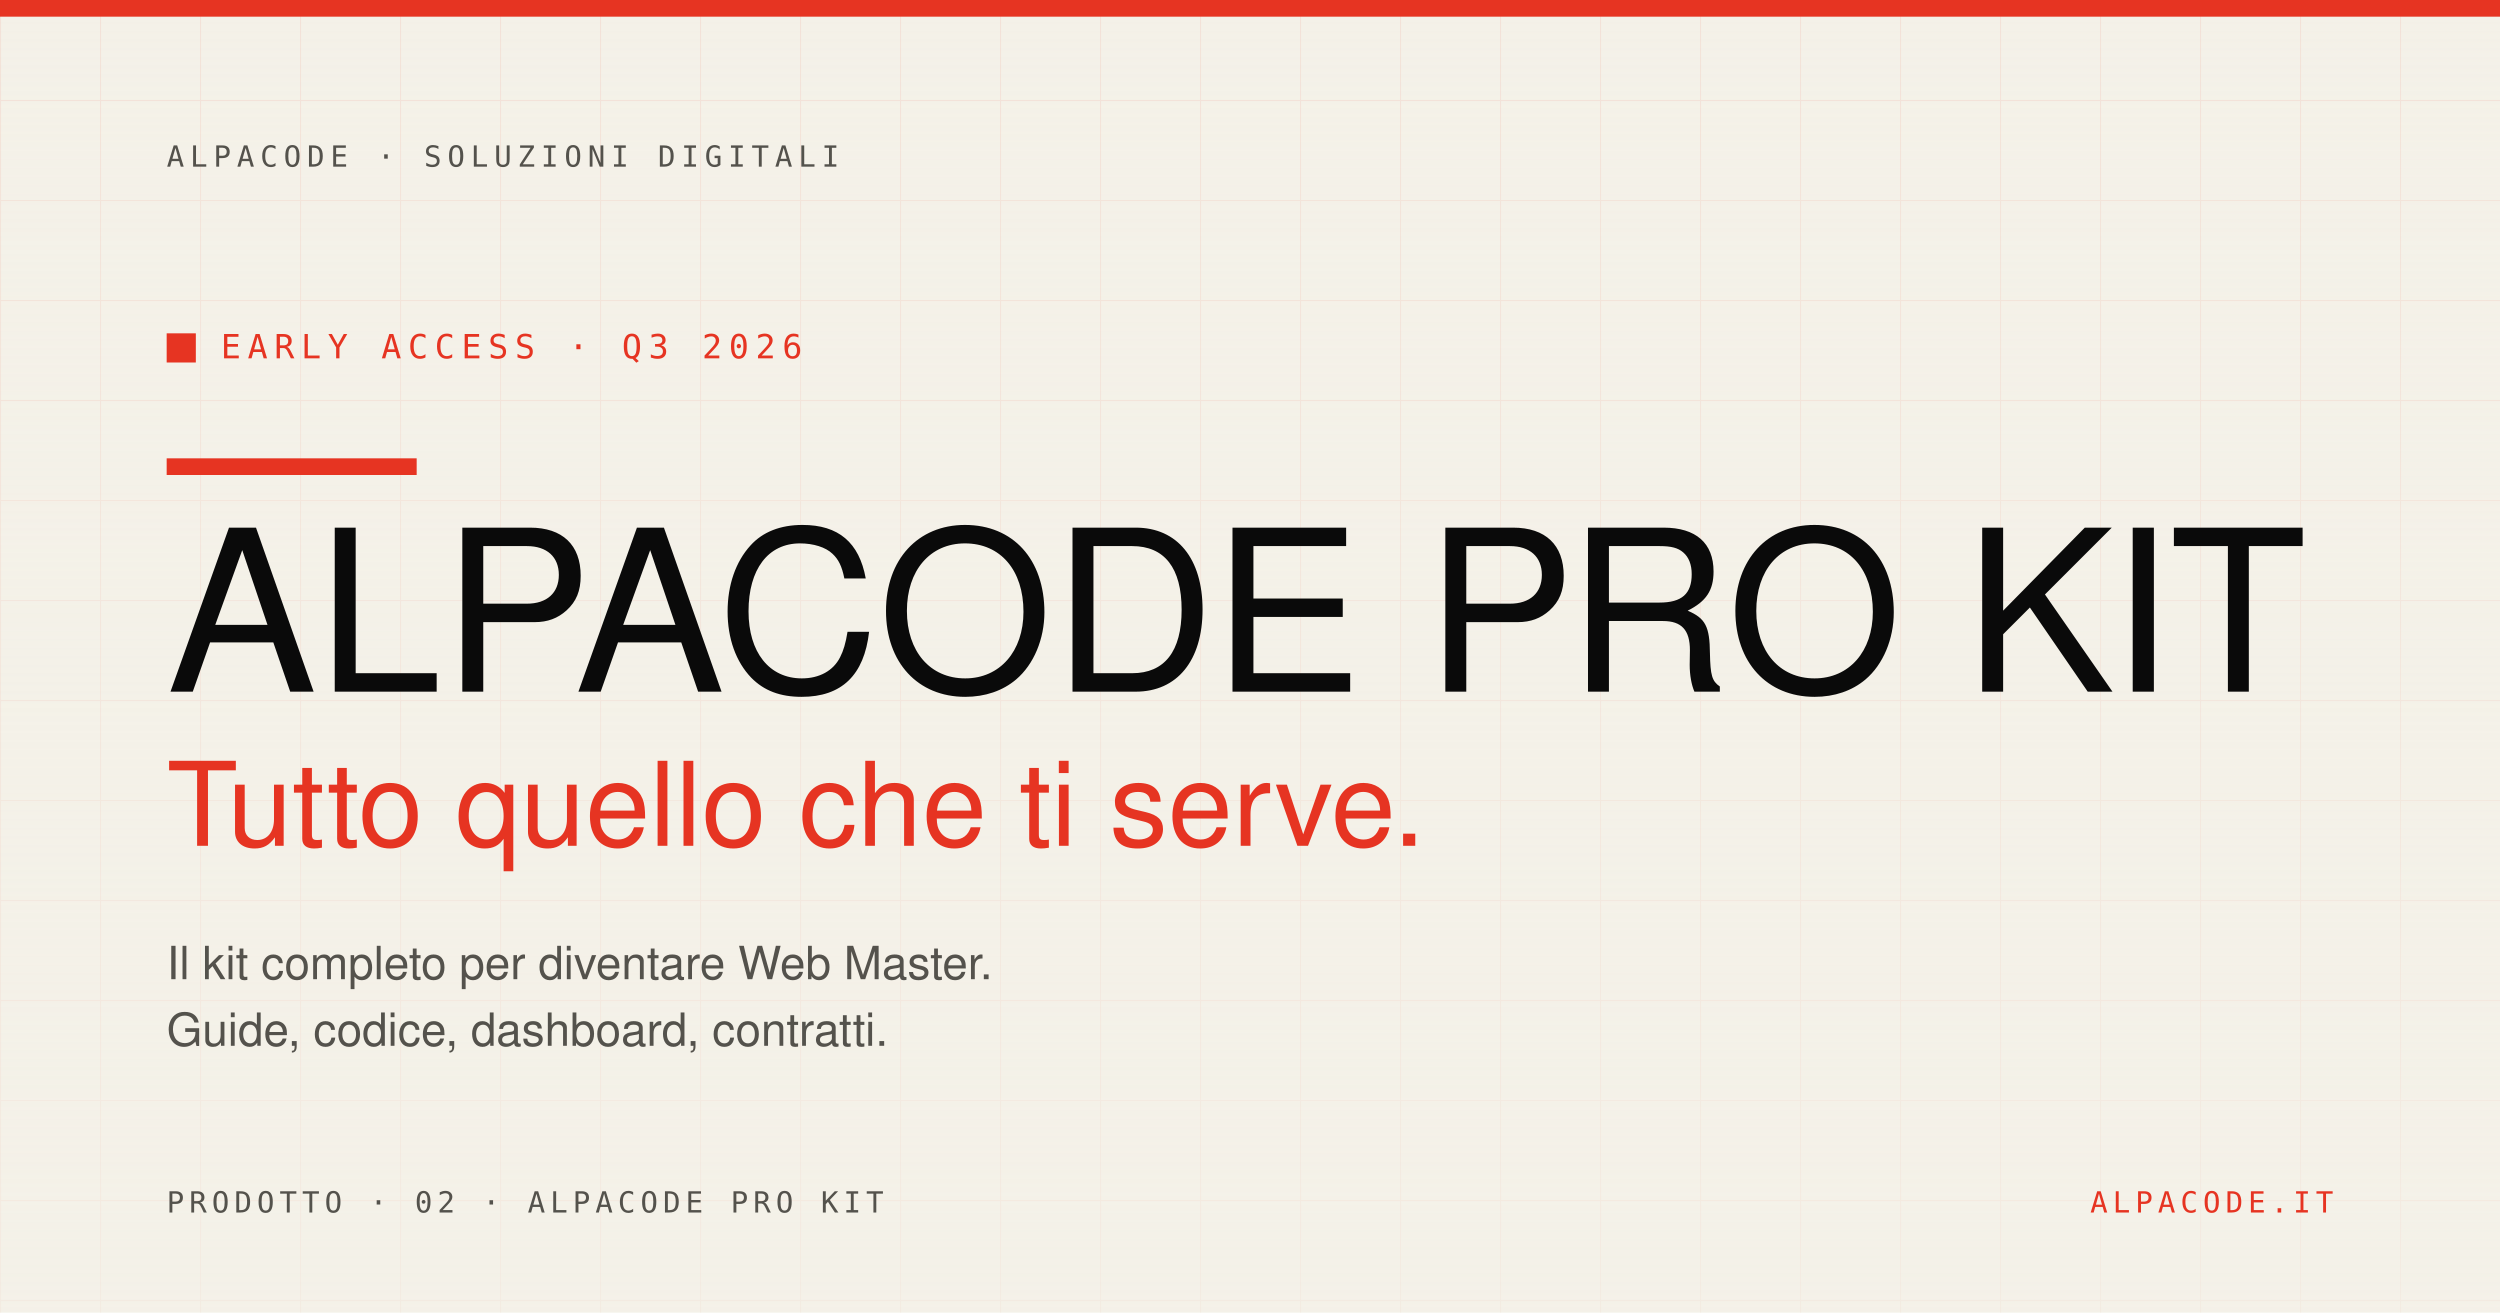
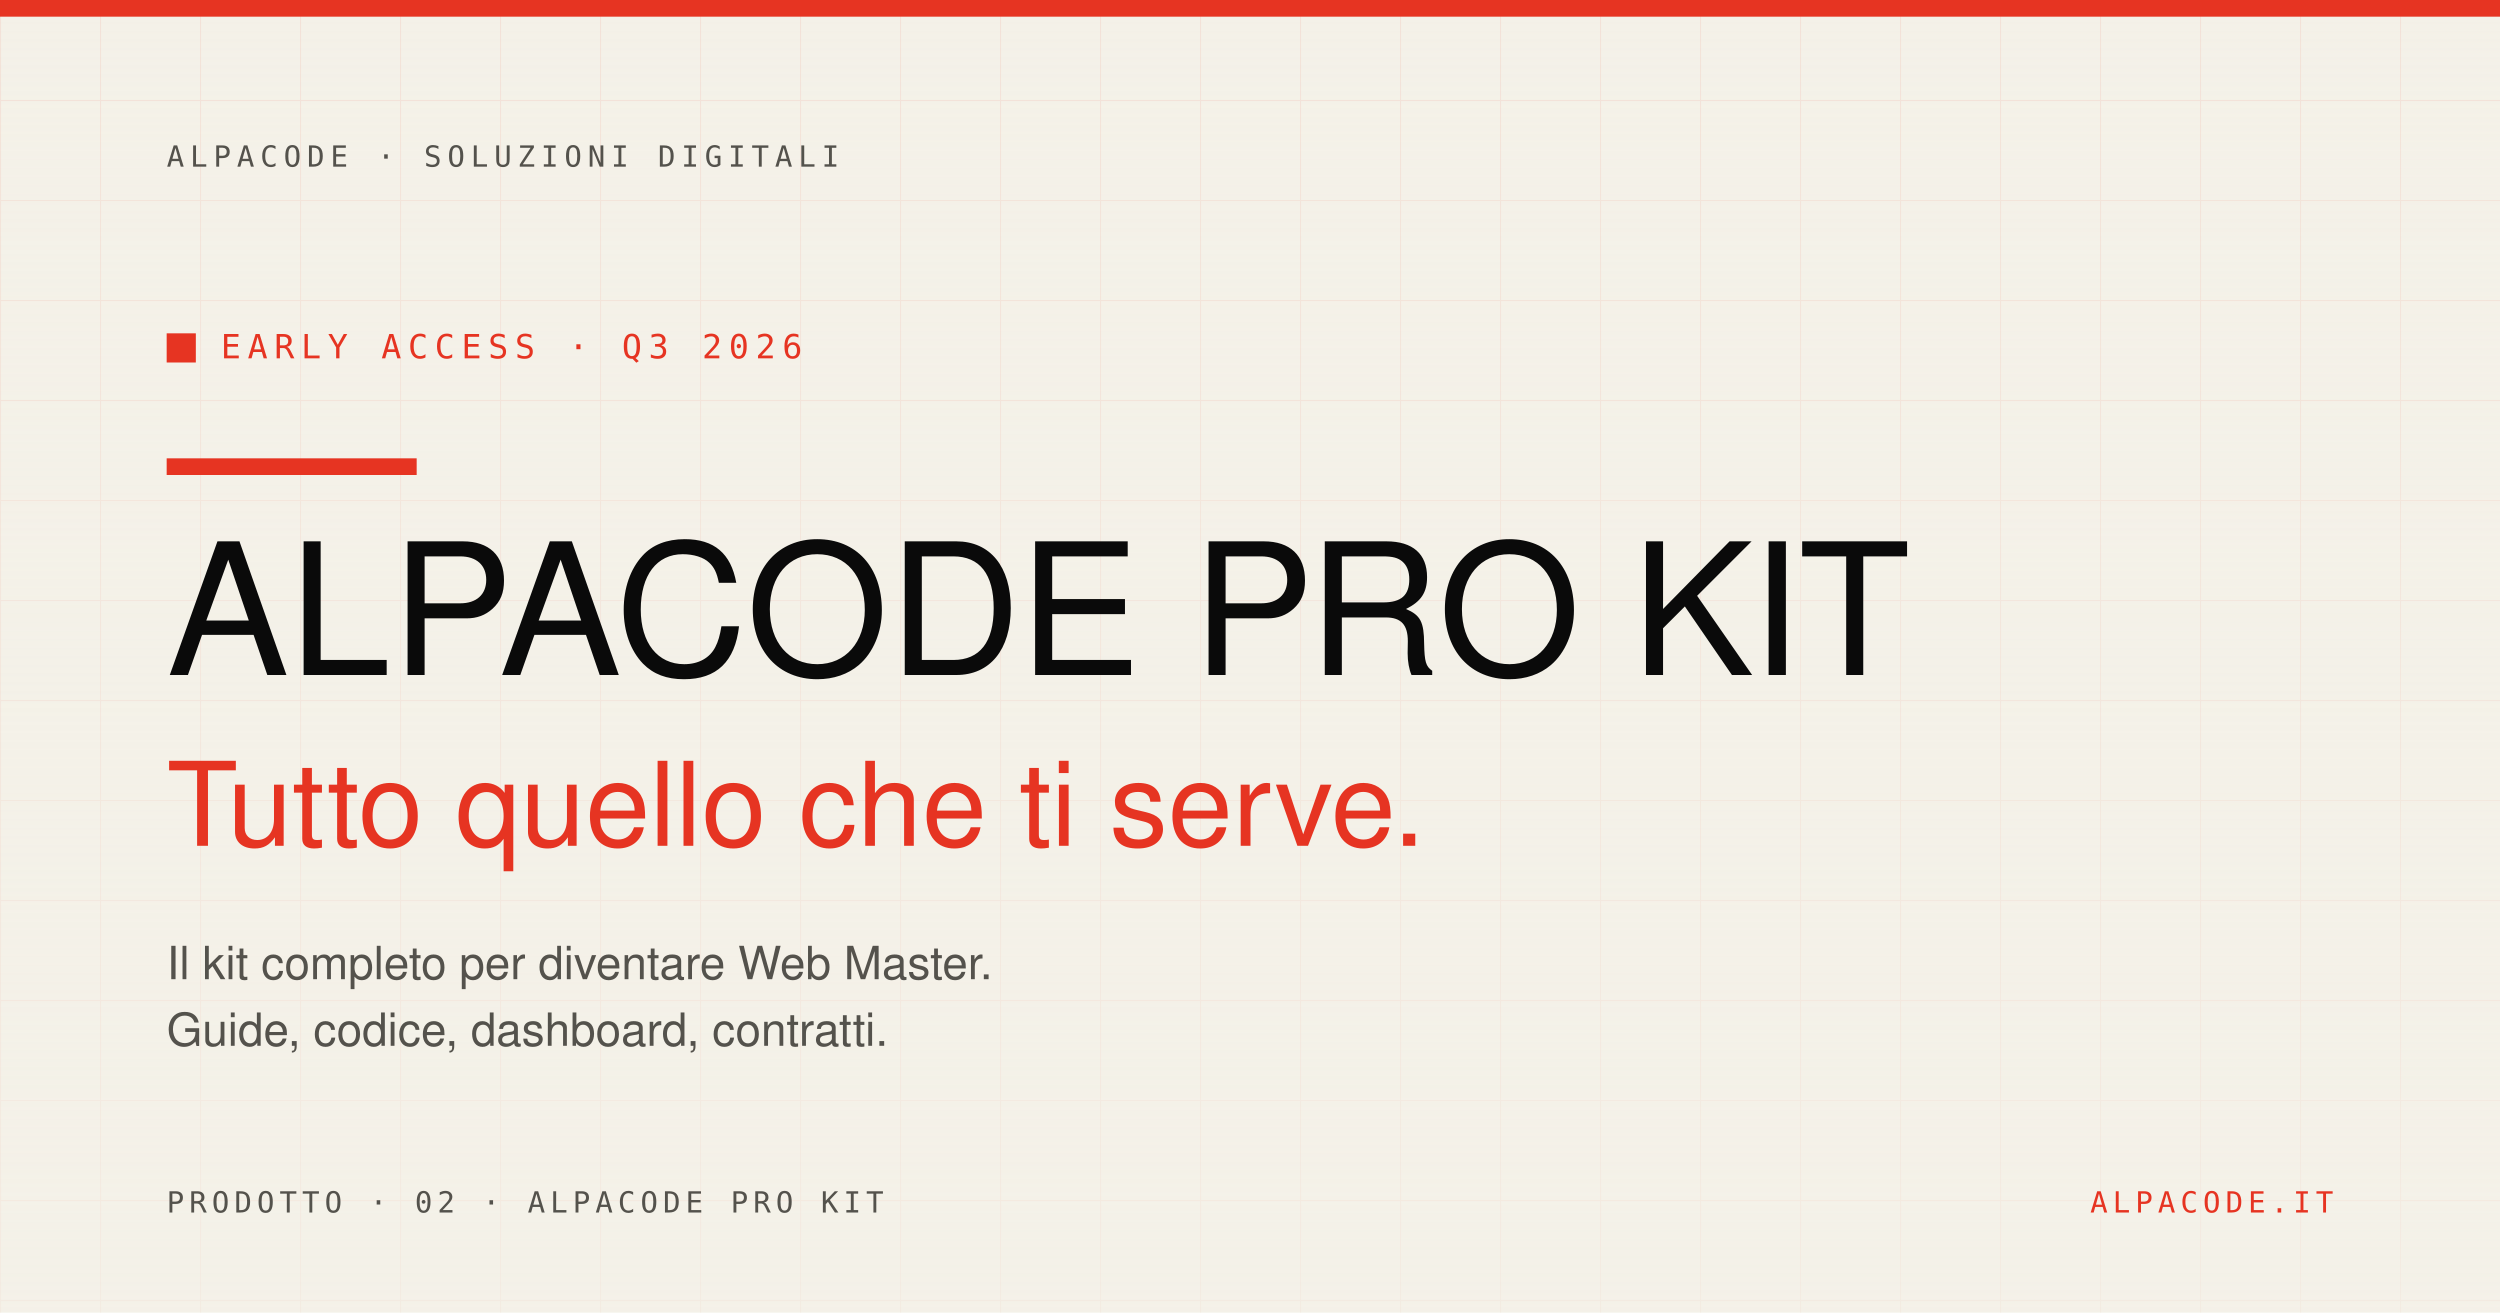
<svg xmlns="http://www.w3.org/2000/svg" viewBox="0 0 1200 630" width="1200" height="630">
  <defs>
    <pattern id="grid" patternUnits="userSpaceOnUse" width="48" height="48">
      <path d="M48 0L0 0 0 48" fill="none" stroke="#E63422" stroke-opacity="0.08" stroke-width="1" />
    </pattern>
    <linearGradient id="paperVignette" x1="0%" y1="0%" x2="0%" y2="100%">
      <stop offset="0%" stop-color="#F4F1E8" stop-opacity="0" />
      <stop offset="100%" stop-color="#F4F1E8" stop-opacity="0.6" />
    </linearGradient>
  </defs>
  <rect width="1200" height="630" fill="#F4F1E8" />
  <rect width="1200" height="630" fill="url(#grid)" />
  <rect width="1200" height="630" fill="url(#paperVignette)" />
  <rect x="0" y="0" width="1200" height="8" fill="#E63422" />
  <g font-family="JetBrains Mono, ui-monospace, monospace" fill="#54524C" font-size="14" letter-spacing="2.8">
    <text x="80" y="80">ALPACODE · SOLUZIONI DIGITALI</text>
  </g>
  <g font-family="JetBrains Mono, ui-monospace, monospace" font-size="16" letter-spacing="3.2">
    <rect x="80" y="160" width="14" height="14" fill="#E63422" />
    <text x="106" y="172" fill="#E63422">EARLY ACCESS · Q3 2026</text>
  </g>
  <rect x="80" y="220" width="120" height="8" fill="#E63422" />
-   <g font-family="Archivo Black, Helvetica, Arial, sans-serif" font-size="108" fill="#0A0A0A">
-     <text x="80" y="332">ALPACODE PRO KIT</text>
+   <g font-family="Archivo Black, Helvetica, Arial, sans-serif" font-size="88" fill="#0A0A0A">
+     <text x="80" y="324">ALPACODE PRO KIT</text>
  </g>
  <g font-family="Archivo Black, Helvetica, Arial, sans-serif" font-size="56" fill="#E63422">
    <text x="80" y="406">Tutto quello che ti serve.</text>
  </g>
  <g font-family="Manrope, Helvetica, Arial, sans-serif" font-size="22" fill="#54524C">
    <text x="80" y="470">Il kit completo per diventare Web Master.</text>
    <text x="80" y="502">Guide, codice, dashboard, contratti.</text>
  </g>
  <g font-family="JetBrains Mono, ui-monospace, monospace" font-size="14" letter-spacing="2.4" fill="#54524C">
    <text x="80" y="582">PRODOTTO · 02 · ALPACODE PRO KIT</text>
    <text x="1120" y="582" text-anchor="end" fill="#E63422">ALPACODE.IT</text>
  </g>
</svg>
